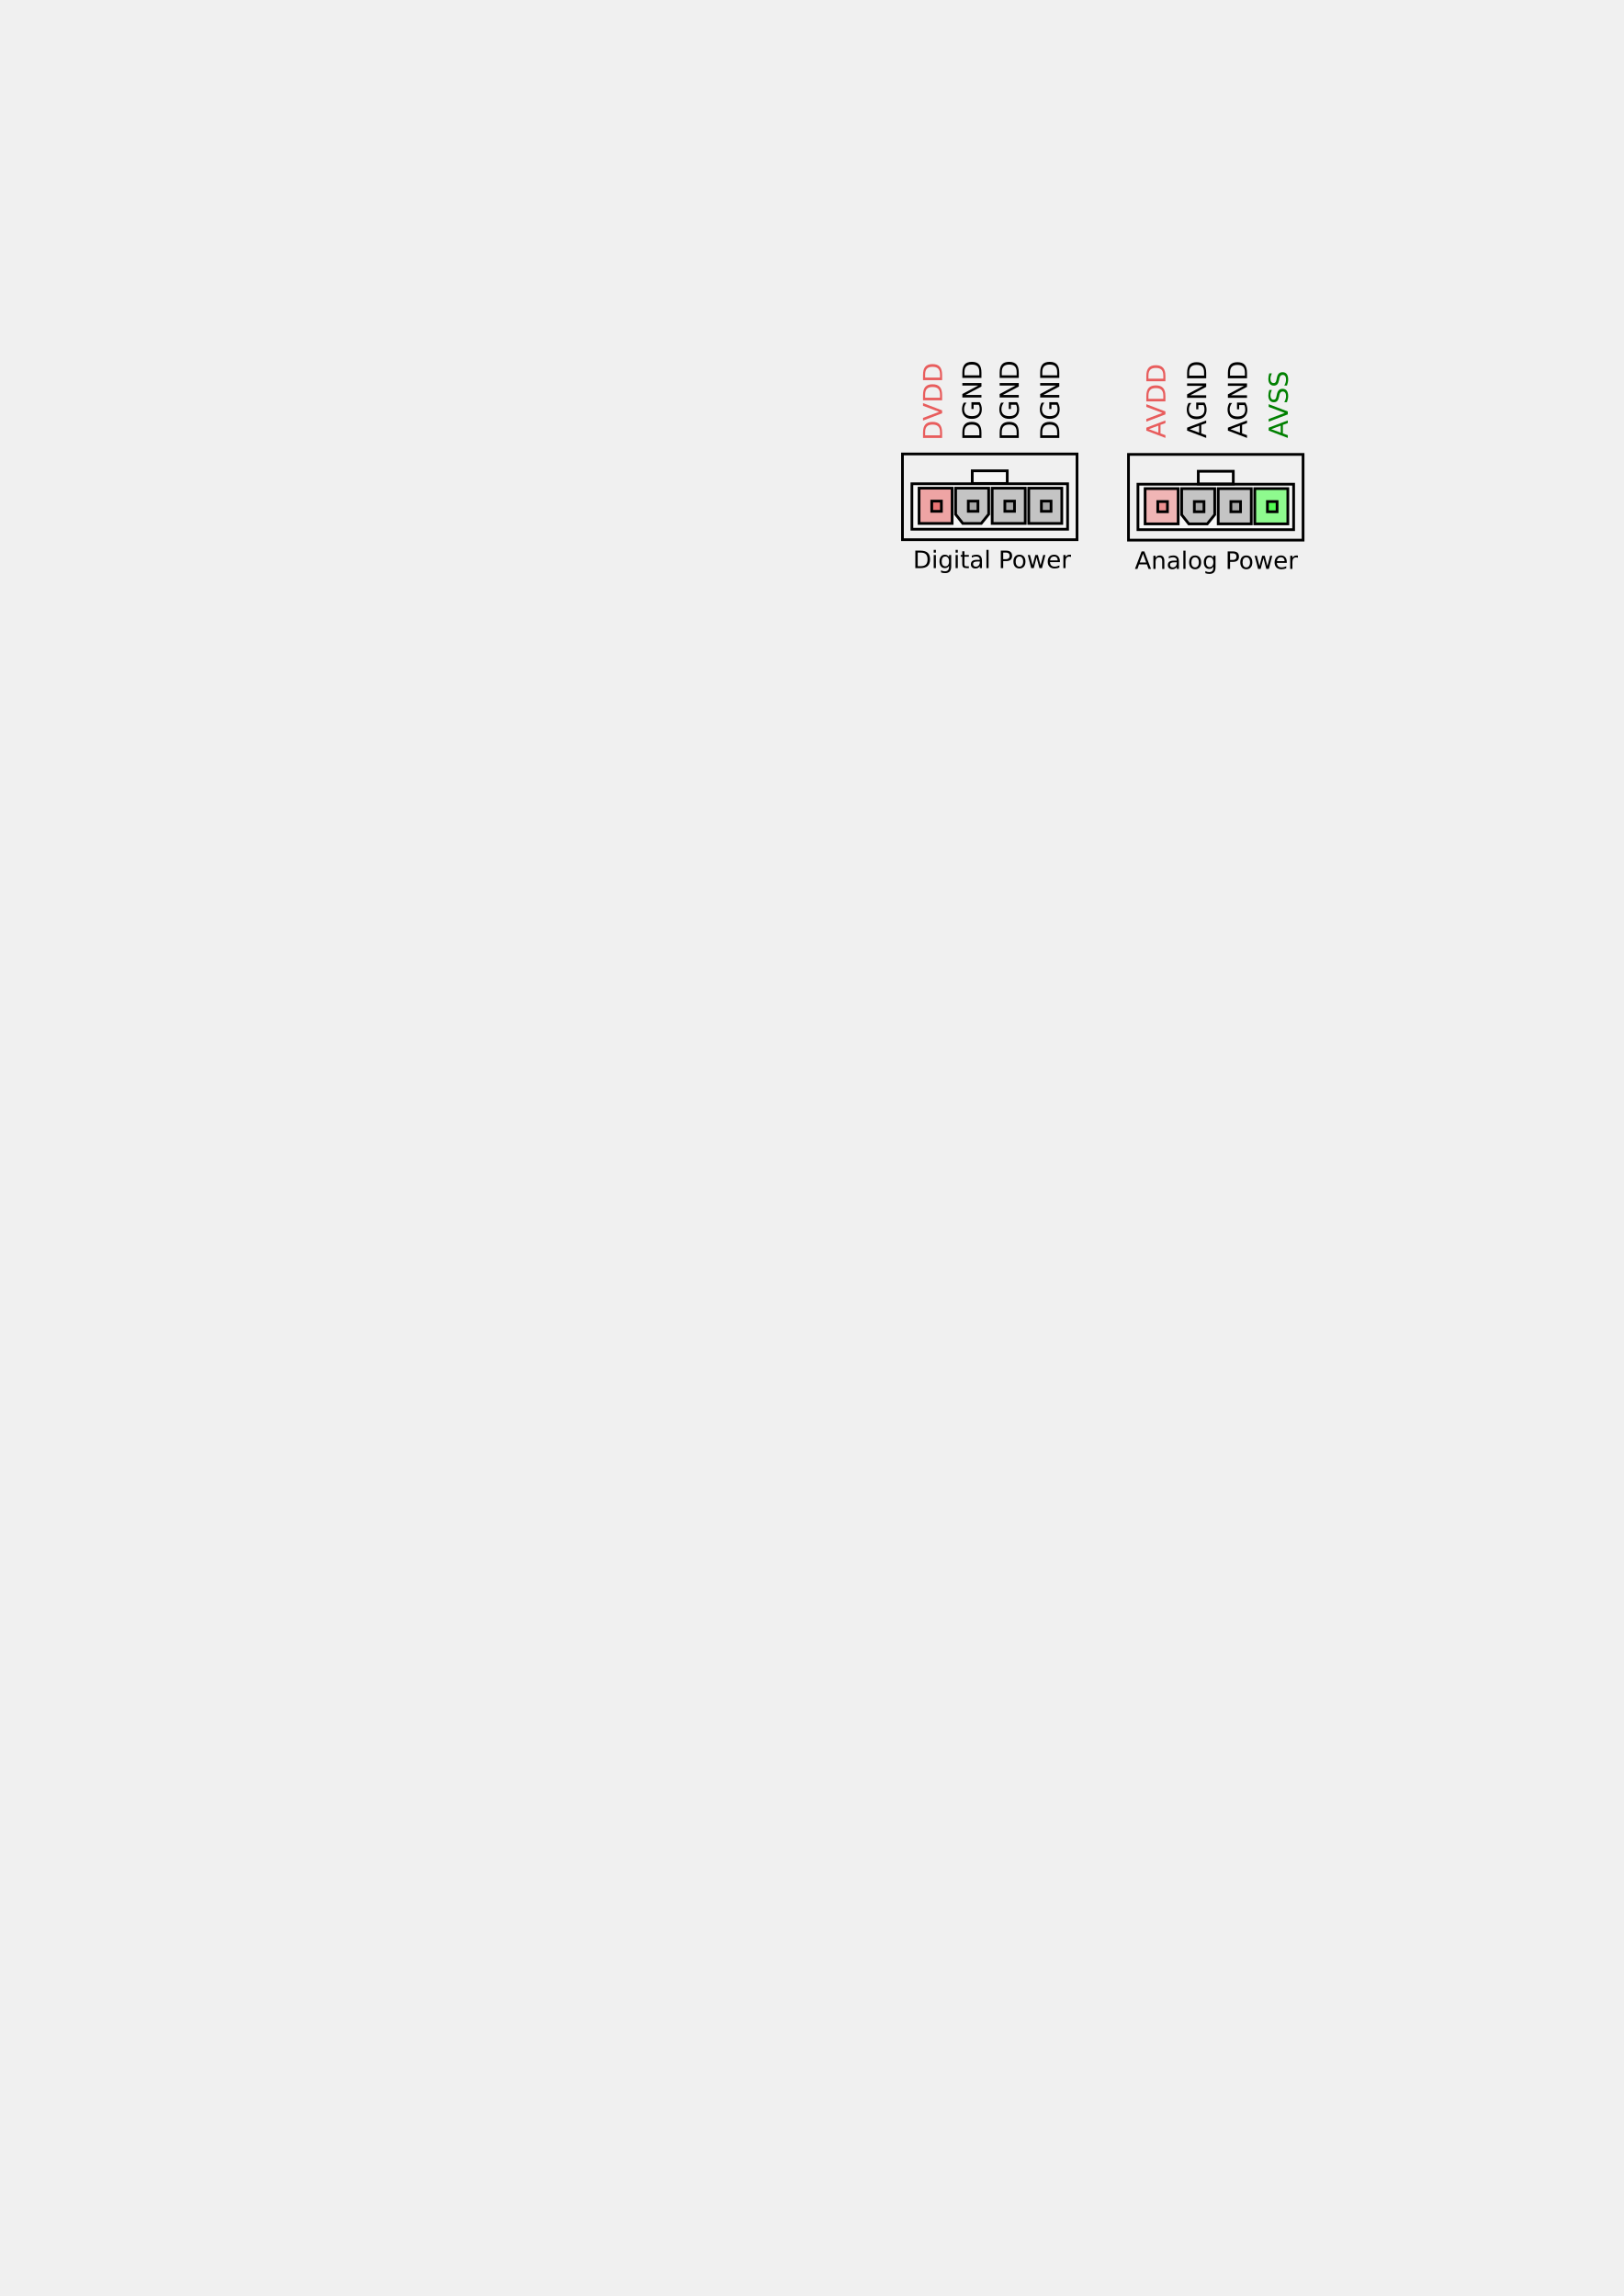
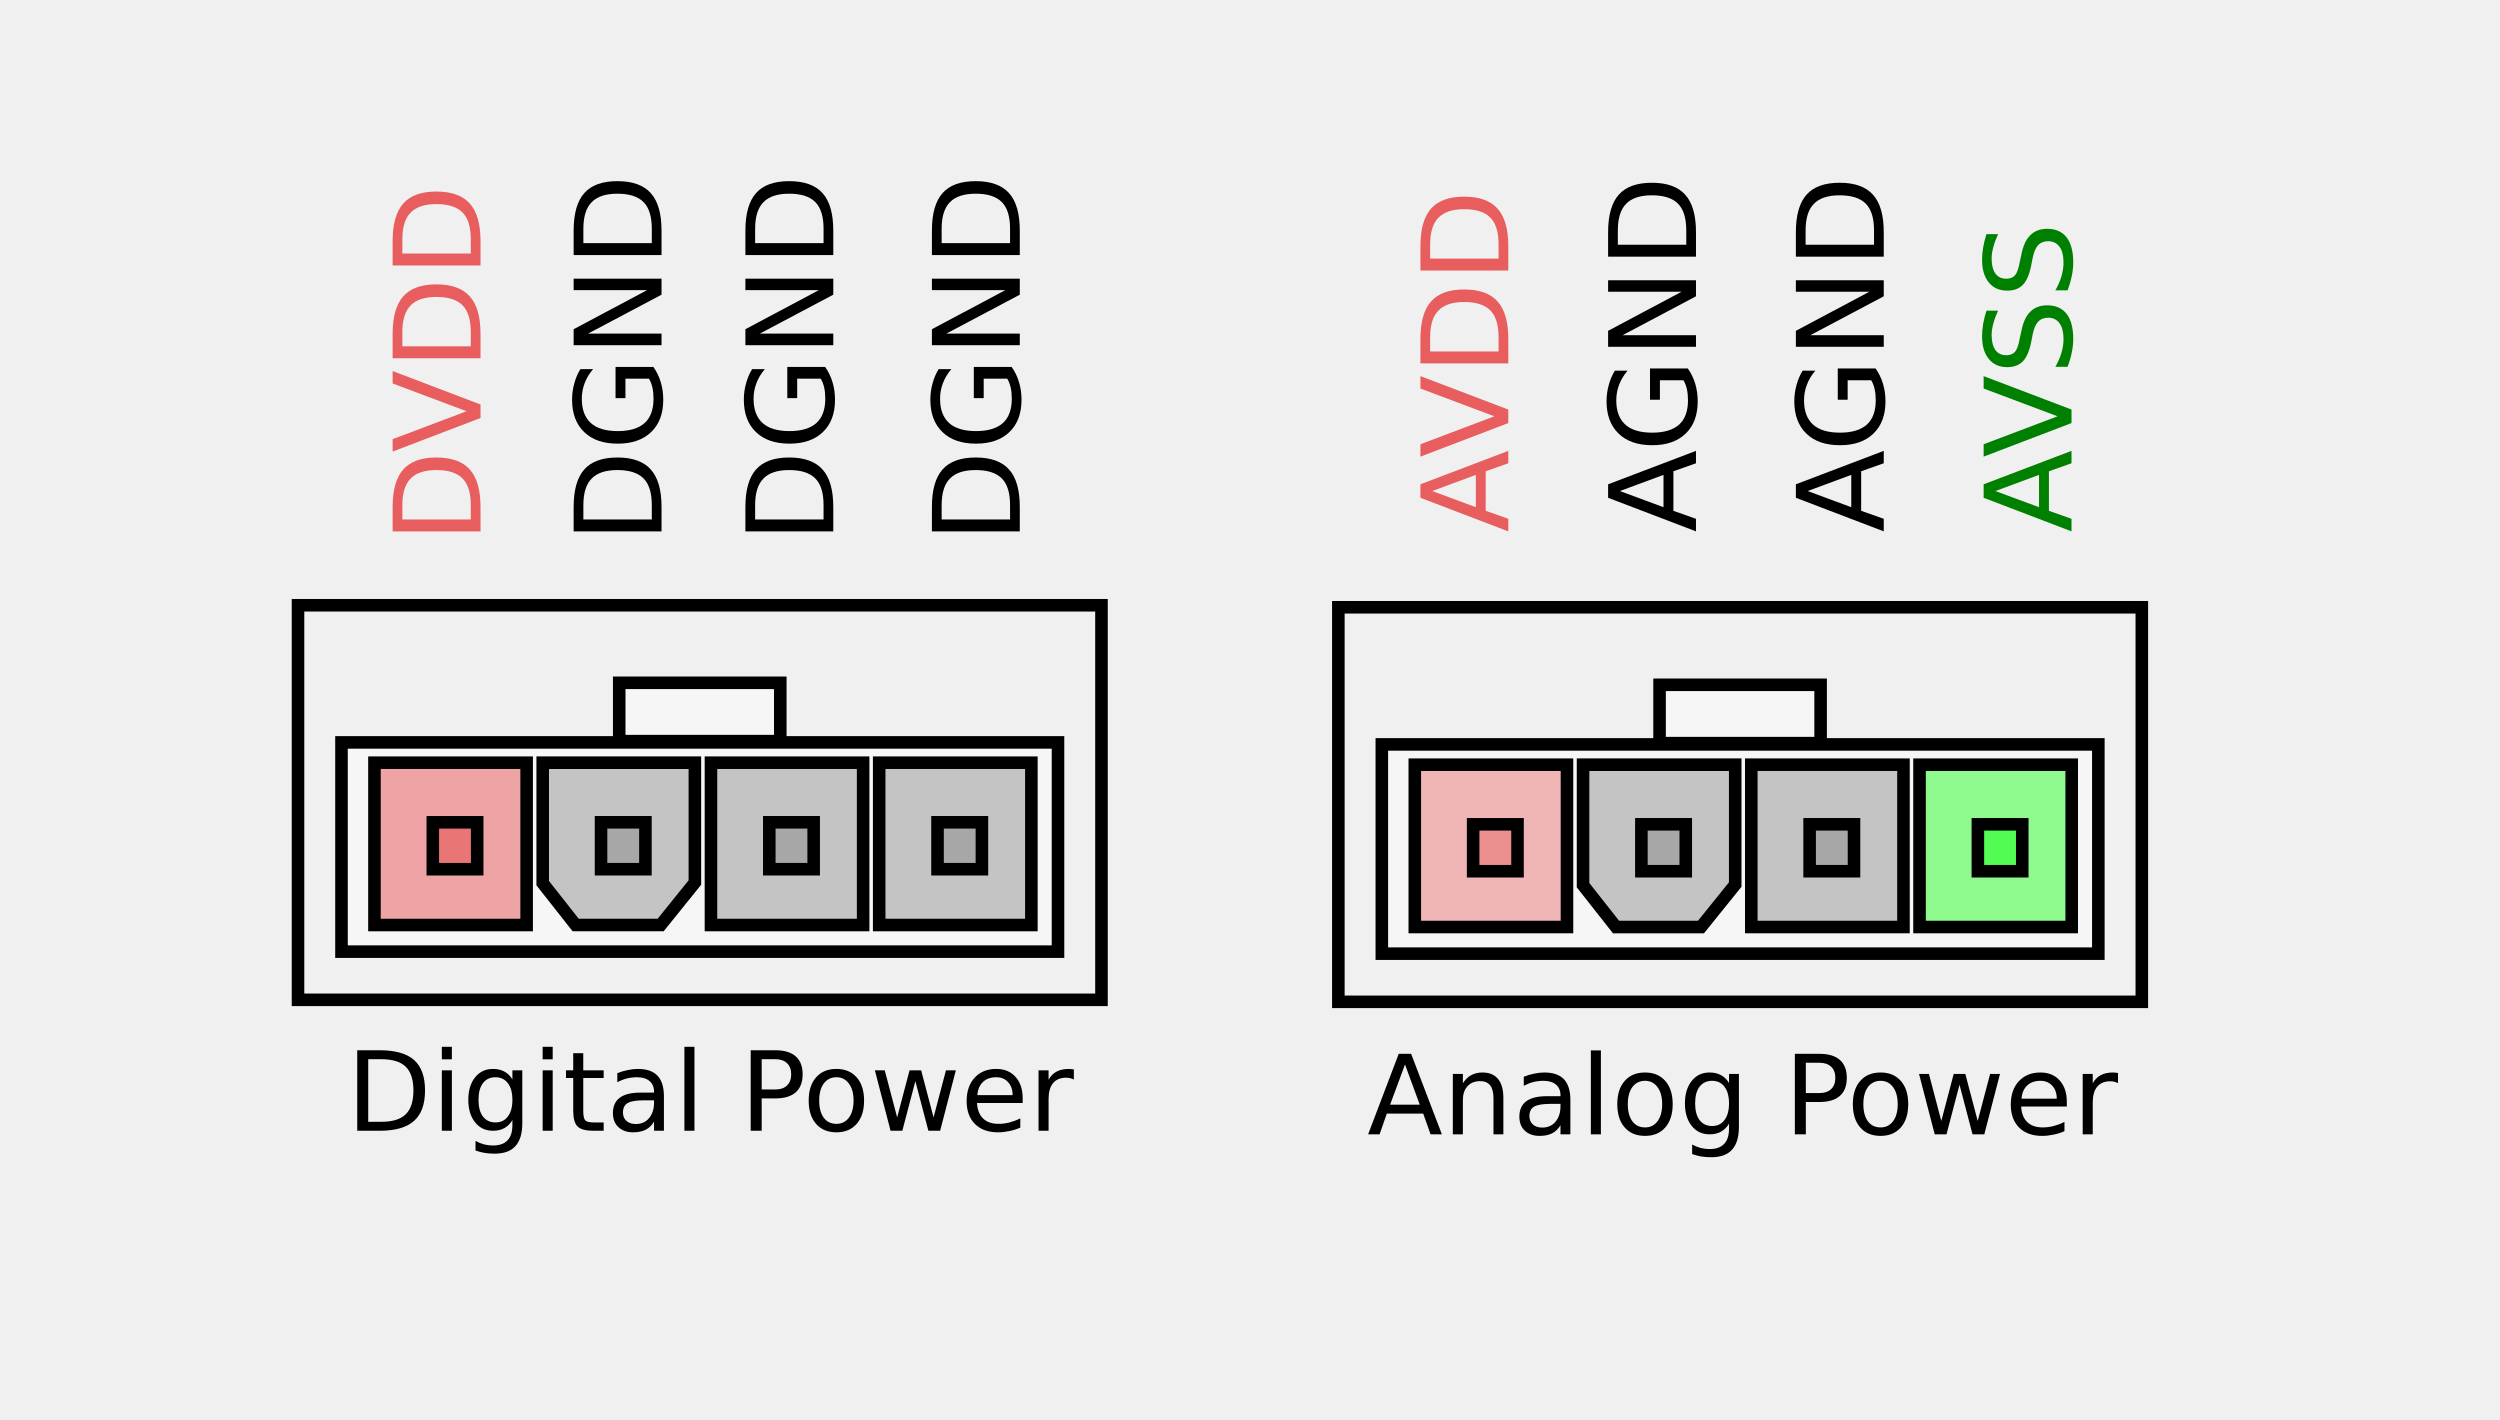
- <svg xmlns="http://www.w3.org/2000/svg" width="744.094" height="1052.362" id="svg4682">
+ <svg xmlns="http://www.w3.org/2000/svg" width="248.921" height="141.34" id="svg4682" version="1.0">
  <defs id="defs4684" />
-   <g id="layer1">
+   <g id="layer1" transform="translate(-383.8986,-147.8112)">
    <text xml:space="preserve" style="font-size:11px;font-style:normal;font-variant:normal;font-weight:normal;font-stretch:normal;text-align:start;line-height:125%;writing-mode:lr-tb;text-anchor:start;fill:black;fill-opacity:1;stroke:none;stroke-width:1px;stroke-linecap:butt;stroke-linejoin:miter;stroke-opacity:1;display:inline;font-family:Bitstream Vera Sans" x="418.39" y="260.397" id="text4307">
      <tspan id="tspan4309" x="418.39" y="260.397">Digital Power</tspan>
    </text>
    <text xml:space="preserve" style="font-size:11px;font-style:normal;font-variant:normal;font-weight:normal;font-stretch:normal;text-align:start;line-height:125%;writing-mode:lr-tb;text-anchor:start;fill:black;fill-opacity:1;stroke:none;stroke-width:1px;stroke-linecap:butt;stroke-linejoin:miter;stroke-opacity:1;display:inline;font-family:Bitstream Vera Sans" x="520.029" y="260.754" id="text4311">
      <tspan id="tspan4313" x="520.029" y="260.754">Analog Power</tspan>
    </text>
    <rect style="opacity:1;color:black;fill:none;fill-opacity:1;fill-rule:evenodd;stroke:black;stroke-width:1.25;stroke-linecap:butt;stroke-linejoin:miter;marker:none;marker-start:none;marker-mid:none;marker-end:none;stroke-miterlimit:4.01;stroke-dasharray:none;stroke-dashoffset:0;stroke-opacity:1;visibility:visible;display:inline;overflow:visible" id="rect4327" width="80" height="39.286" x="413.571" y="208.076" />
    <rect style="color:black;fill:white;fill-opacity:0.425;fill-rule:evenodd;stroke:black;stroke-width:1.25;stroke-linecap:butt;stroke-linejoin:miter;marker:none;marker-start:none;marker-mid:none;marker-end:none;stroke-miterlimit:4.01;stroke-dasharray:none;stroke-dashoffset:0;stroke-opacity:1;visibility:visible;display:inline;overflow:visible" id="rect4346" width="71.342" height="20.834" x="417.9" y="221.731" />
    <g id="g4378" transform="translate(15.60704,-417.8572)" style="fill:#e23434">
      <rect y="641.609" x="405.576" height="16.162" width="15.152" id="rect4350" style="opacity:1;color:black;fill:#e23434;fill-opacity:0.425;fill-rule:evenodd;stroke:black;stroke-width:1.25;stroke-linecap:butt;stroke-linejoin:miter;marker:none;marker-start:none;marker-mid:none;marker-end:none;stroke-miterlimit:4.01;stroke-dasharray:none;stroke-dashoffset:0;stroke-opacity:1;visibility:visible;display:inline;overflow:visible" />
      <rect y="647.544" x="411.385" height="4.672" width="4.419" id="rect4352" style="opacity:1;color:black;fill:#e23434;fill-opacity:0.425;fill-rule:evenodd;stroke:black;stroke-width:1.25;stroke-linecap:butt;stroke-linejoin:miter;marker:none;marker-start:none;marker-mid:none;marker-end:none;stroke-miterlimit:4.01;stroke-dasharray:none;stroke-dashoffset:0;stroke-opacity:1;visibility:visible;display:inline;overflow:visible" />
    </g>
    <rect style="color:black;fill:gray;fill-opacity:0.425;fill-rule:evenodd;stroke:black;stroke-width:1.25;stroke-linecap:butt;stroke-linejoin:miter;marker:none;marker-start:none;marker-mid:none;marker-end:none;stroke-miterlimit:4.01;stroke-dasharray:none;stroke-dashoffset:0;stroke-opacity:1;visibility:visible;display:inline;overflow:visible" id="rect4354" width="15.152" height="16.162" x="454.687" y="223.752" />
    <rect style="color:black;fill:gray;fill-opacity:0.425;fill-rule:evenodd;stroke:black;stroke-width:1.25;stroke-linecap:butt;stroke-linejoin:miter;marker:none;marker-start:none;marker-mid:none;marker-end:none;stroke-miterlimit:4.01;stroke-dasharray:none;stroke-dashoffset:0;stroke-opacity:1;visibility:visible;display:inline;overflow:visible" id="rect4356" width="4.419" height="4.672" x="460.495" y="229.686" />
    <rect style="color:black;fill:gray;fill-opacity:0.425;fill-rule:evenodd;stroke:black;stroke-width:1.25;stroke-linecap:butt;stroke-linejoin:miter;marker:none;marker-start:none;marker-mid:none;marker-end:none;stroke-miterlimit:4.01;stroke-dasharray:none;stroke-dashoffset:0;stroke-opacity:1;visibility:visible;display:inline;overflow:visible" id="rect4358" width="15.152" height="16.162" x="471.438" y="223.752" />
    <rect style="color:black;fill:gray;fill-opacity:0.425;fill-rule:evenodd;stroke:black;stroke-width:1.25;stroke-linecap:butt;stroke-linejoin:miter;marker:none;marker-start:none;marker-mid:none;marker-end:none;stroke-miterlimit:4.01;stroke-dasharray:none;stroke-dashoffset:0;stroke-opacity:1;visibility:visible;display:inline;overflow:visible" id="rect4360" width="4.419" height="4.672" x="477.247" y="229.686" />
    <path style="color:black;fill:gray;fill-opacity:0.425;fill-rule:evenodd;stroke:black;stroke-width:1.25;stroke-linecap:butt;stroke-linejoin:miter;marker:none;marker-start:none;marker-mid:none;marker-end:none;stroke-miterlimit:4.01;stroke-dashoffset:0;stroke-opacity:1;visibility:visible;display:inline;overflow:visible" d="M 437.935,223.752 L 453.087,223.752 L 453.087,235.684 L 449.678,239.914 L 445.511,239.914 L 441.218,239.914 L 437.935,235.747 L 437.935,223.752 z " id="rect4362" />
    <rect style="color:black;fill:gray;fill-opacity:0.425;fill-rule:evenodd;stroke:black;stroke-width:1.25;stroke-linecap:butt;stroke-linejoin:miter;marker:none;marker-start:none;marker-mid:none;marker-end:none;stroke-miterlimit:4.01;stroke-dasharray:none;stroke-dashoffset:0;stroke-opacity:1;visibility:visible;display:inline;overflow:visible" id="rect4364" width="4.419" height="4.672" x="443.743" y="229.686" />
    <rect style="color:black;fill:white;fill-opacity:0.425;fill-rule:evenodd;stroke:black;stroke-width:1.25;stroke-linecap:butt;stroke-linejoin:miter;marker:none;marker-start:none;marker-mid:none;marker-end:none;stroke-miterlimit:4.01;stroke-dasharray:none;stroke-dashoffset:0;stroke-opacity:1;visibility:visible;display:inline;overflow:visible" id="rect4368" width="16.036" height="5.808" x="445.553" y="215.797" />
    <rect style="opacity:1;color:black;fill:none;fill-opacity:1;fill-rule:evenodd;stroke:black;stroke-width:1.25;stroke-linecap:butt;stroke-linejoin:miter;marker:none;marker-start:none;marker-mid:none;marker-end:none;stroke-miterlimit:4.01;stroke-dasharray:none;stroke-dashoffset:0;stroke-opacity:1;visibility:visible;display:inline;overflow:visible" id="rect4404" width="80" height="39.286" x="517.156" y="208.276" />
    <rect style="color:black;fill:white;fill-opacity:0.425;fill-rule:evenodd;stroke:black;stroke-width:1.25;stroke-linecap:butt;stroke-linejoin:miter;marker:none;marker-start:none;marker-mid:none;marker-end:none;stroke-miterlimit:4.01;stroke-dasharray:none;stroke-dashoffset:0;stroke-opacity:1;visibility:visible;display:inline;overflow:visible" id="rect4408" width="71.342" height="20.834" x="521.485" y="221.931" />
    <g id="g4410" transform="translate(119.1917,-417.6578)" style="fill:#e85d5d">
      <rect y="641.609" x="405.576" height="16.162" width="15.152" id="rect4412" style="opacity:1;color:black;fill:#e85d5d;fill-opacity:0.425;fill-rule:evenodd;stroke:black;stroke-width:1.25;stroke-linecap:butt;stroke-linejoin:miter;marker:none;marker-start:none;marker-mid:none;marker-end:none;stroke-miterlimit:4.01;stroke-dasharray:none;stroke-dashoffset:0;stroke-opacity:1;visibility:visible;display:inline;overflow:visible" />
      <rect y="647.544" x="411.385" height="4.672" width="4.419" id="rect4414" style="opacity:1;color:black;fill:#e85d5d;fill-opacity:0.425;fill-rule:evenodd;stroke:black;stroke-width:1.25;stroke-linecap:butt;stroke-linejoin:miter;marker:none;marker-start:none;marker-mid:none;marker-end:none;stroke-miterlimit:4.01;stroke-dasharray:none;stroke-dashoffset:0;stroke-opacity:1;visibility:visible;display:inline;overflow:visible" />
    </g>
    <g id="g4416" transform="translate(119.2338,-417.7841)" style="fill:gray">
      <rect y="641.735" x="439.038" height="16.162" width="15.152" id="rect4418" style="opacity:1;color:black;fill:gray;fill-opacity:0.425;fill-rule:evenodd;stroke:black;stroke-width:1.25;stroke-linecap:butt;stroke-linejoin:miter;marker:none;marker-start:none;marker-mid:none;marker-end:none;stroke-miterlimit:4.01;stroke-dasharray:none;stroke-dashoffset:0;stroke-opacity:1;visibility:visible;display:inline;overflow:visible" />
      <rect y="647.67" x="444.846" height="4.672" width="4.419" id="rect4420" style="opacity:1;color:black;fill:gray;fill-opacity:0.425;fill-rule:evenodd;stroke:black;stroke-width:1.25;stroke-linecap:butt;stroke-linejoin:miter;marker:none;marker-start:none;marker-mid:none;marker-end:none;stroke-miterlimit:4.01;stroke-dasharray:none;stroke-dashoffset:0;stroke-opacity:1;visibility:visible;display:inline;overflow:visible" />
    </g>
    <g id="g4422" transform="translate(119.1917,-417.7841)" style="fill:lime">
      <rect y="641.735" x="455.831" height="16.162" width="15.152" id="rect4424" style="opacity:1;color:black;fill:lime;fill-opacity:0.425;fill-rule:evenodd;stroke:black;stroke-width:1.25;stroke-linecap:butt;stroke-linejoin:miter;marker:none;marker-start:none;marker-mid:none;marker-end:none;stroke-miterlimit:4.01;stroke-dasharray:none;stroke-dashoffset:0;stroke-opacity:1;visibility:visible;display:inline;overflow:visible" />
      <rect y="647.67" x="461.64" height="4.672" width="4.419" id="rect4426" style="opacity:1;color:black;fill:lime;fill-opacity:0.425;fill-rule:evenodd;stroke:black;stroke-width:1.25;stroke-linecap:butt;stroke-linejoin:miter;marker:none;marker-start:none;marker-mid:none;marker-end:none;stroke-miterlimit:4.01;stroke-dasharray:none;stroke-dashoffset:0;stroke-opacity:1;visibility:visible;display:inline;overflow:visible" />
    </g>
    <g id="g4428" transform="translate(119.2759,-417.7841)" style="fill:gray">
      <path id="path4430" d="M 422.244,641.735 L 437.396,641.735 L 437.396,653.668 L 433.987,657.898 L 429.82,657.898 L 425.527,657.898 L 422.244,653.731 L 422.244,641.735 z " style="color:black;fill:gray;fill-opacity:0.425;fill-rule:evenodd;stroke:black;stroke-width:1.25;stroke-linecap:butt;stroke-linejoin:miter;marker:none;marker-start:none;marker-mid:none;marker-end:none;stroke-miterlimit:4.01;stroke-dashoffset:0;stroke-opacity:1;visibility:visible;display:inline;overflow:visible" />
      <rect y="647.67" x="428.052" height="4.672" width="4.419" id="rect4432" style="opacity:1;color:black;fill:gray;fill-opacity:0.425;fill-rule:evenodd;stroke:black;stroke-width:1.25;stroke-linecap:butt;stroke-linejoin:miter;marker:none;marker-start:none;marker-mid:none;marker-end:none;stroke-miterlimit:4.01;stroke-dasharray:none;stroke-dashoffset:0;stroke-opacity:1;visibility:visible;display:inline;overflow:visible" />
    </g>
    <rect style="color:black;fill:white;fill-opacity:0.425;fill-rule:evenodd;stroke:black;stroke-width:1.25;stroke-linecap:butt;stroke-linejoin:miter;marker:none;marker-start:none;marker-mid:none;marker-end:none;stroke-miterlimit:4.01;stroke-dasharray:none;stroke-dashoffset:0;stroke-opacity:1;visibility:visible;display:inline;overflow:visible" id="rect4434" width="16.036" height="5.808" x="549.138" y="215.996" />
    <text xml:space="preserve" style="font-size:12px;font-style:normal;font-weight:normal;fill:#e85d5d;fill-opacity:1;stroke:none;stroke-width:1px;stroke-linecap:butt;stroke-linejoin:miter;stroke-opacity:1;font-family:Bitstream Vera Sans" x="-201.895" y="431.745" id="text1937" transform="matrix(0,-1,1,0,0,0)">
      <tspan id="tspan1939" x="-201.895" y="431.745">DVDD</tspan>
    </text>
    <text xml:space="preserve" style="font-size:12px;font-style:normal;font-weight:normal;fill:black;fill-opacity:1;stroke:none;stroke-width:1px;stroke-linecap:butt;stroke-linejoin:miter;stroke-opacity:1;font-family:Bitstream Vera Sans" x="-201.895" y="449.766" id="text1941" transform="matrix(0,-1,1,0,0,0)">
      <tspan id="tspan1943" x="-201.895" y="449.766">DGND</tspan>
    </text>
    <text xml:space="preserve" style="font-size:12px;font-style:normal;font-weight:normal;fill:black;fill-opacity:1;stroke:none;stroke-width:1px;stroke-linecap:butt;stroke-linejoin:miter;stroke-opacity:1;font-family:Bitstream Vera Sans" x="-201.895" y="466.868" id="text1945" transform="matrix(0,-1,1,0,0,0)">
      <tspan id="tspan1947" x="-201.895" y="466.868">DGND</tspan>
    </text>
    <text xml:space="preserve" style="font-size:12px;font-style:normal;font-weight:normal;fill:black;fill-opacity:1;stroke:none;stroke-width:1px;stroke-linecap:butt;stroke-linejoin:miter;stroke-opacity:1;font-family:Bitstream Vera Sans" x="-201.895" y="485.44" id="text1949" transform="matrix(0,-1,1,0,0,0)">
      <tspan id="tspan1951" x="-201.895" y="485.44">DGND</tspan>
    </text>
    <text xml:space="preserve" style="font-size:12px;font-style:normal;font-weight:normal;fill:black;fill-opacity:1;stroke:none;stroke-width:1px;stroke-linecap:butt;stroke-linejoin:miter;stroke-opacity:1;font-family:Bitstream Vera Sans" x="-200.811" y="552.769" id="text1953" transform="matrix(0,-1,1,0,0,0)">
      <tspan id="tspan1955" x="-200.811" y="552.769">AGND</tspan>
    </text>
    <text xml:space="preserve" style="font-size:12px;font-style:normal;font-weight:normal;fill:black;fill-opacity:1;stroke:none;stroke-width:1px;stroke-linecap:butt;stroke-linejoin:miter;stroke-opacity:1;font-family:Bitstream Vera Sans" x="-200.811" y="571.461" id="text1957" transform="matrix(0,-1,1,0,0,0)">
      <tspan id="tspan1959" x="-200.811" y="571.461">AGND</tspan>
    </text>
    <text xml:space="preserve" style="font-size:12px;font-style:normal;font-weight:normal;fill:green;fill-opacity:1;stroke:none;stroke-width:1px;stroke-linecap:butt;stroke-linejoin:miter;stroke-opacity:1;font-family:Bitstream Vera Sans" x="-200.811" y="590.154" id="text1961" transform="matrix(0,-1,1,0,0,0)">
      <tspan id="tspan1963" x="-200.811" y="590.154">AVSS</tspan>
    </text>
    <text xml:space="preserve" style="font-size:12px;font-style:normal;font-weight:normal;fill:#e85d5d;fill-opacity:1;stroke:none;stroke-width:1px;stroke-linecap:butt;stroke-linejoin:miter;stroke-opacity:1;font-family:Bitstream Vera Sans" x="-200.811" y="534.082" id="text1965" transform="matrix(0,-1,1,0,0,0)">
      <tspan id="tspan1967" x="-200.811" y="534.082">AVDD</tspan>
    </text>
  </g>
</svg>
